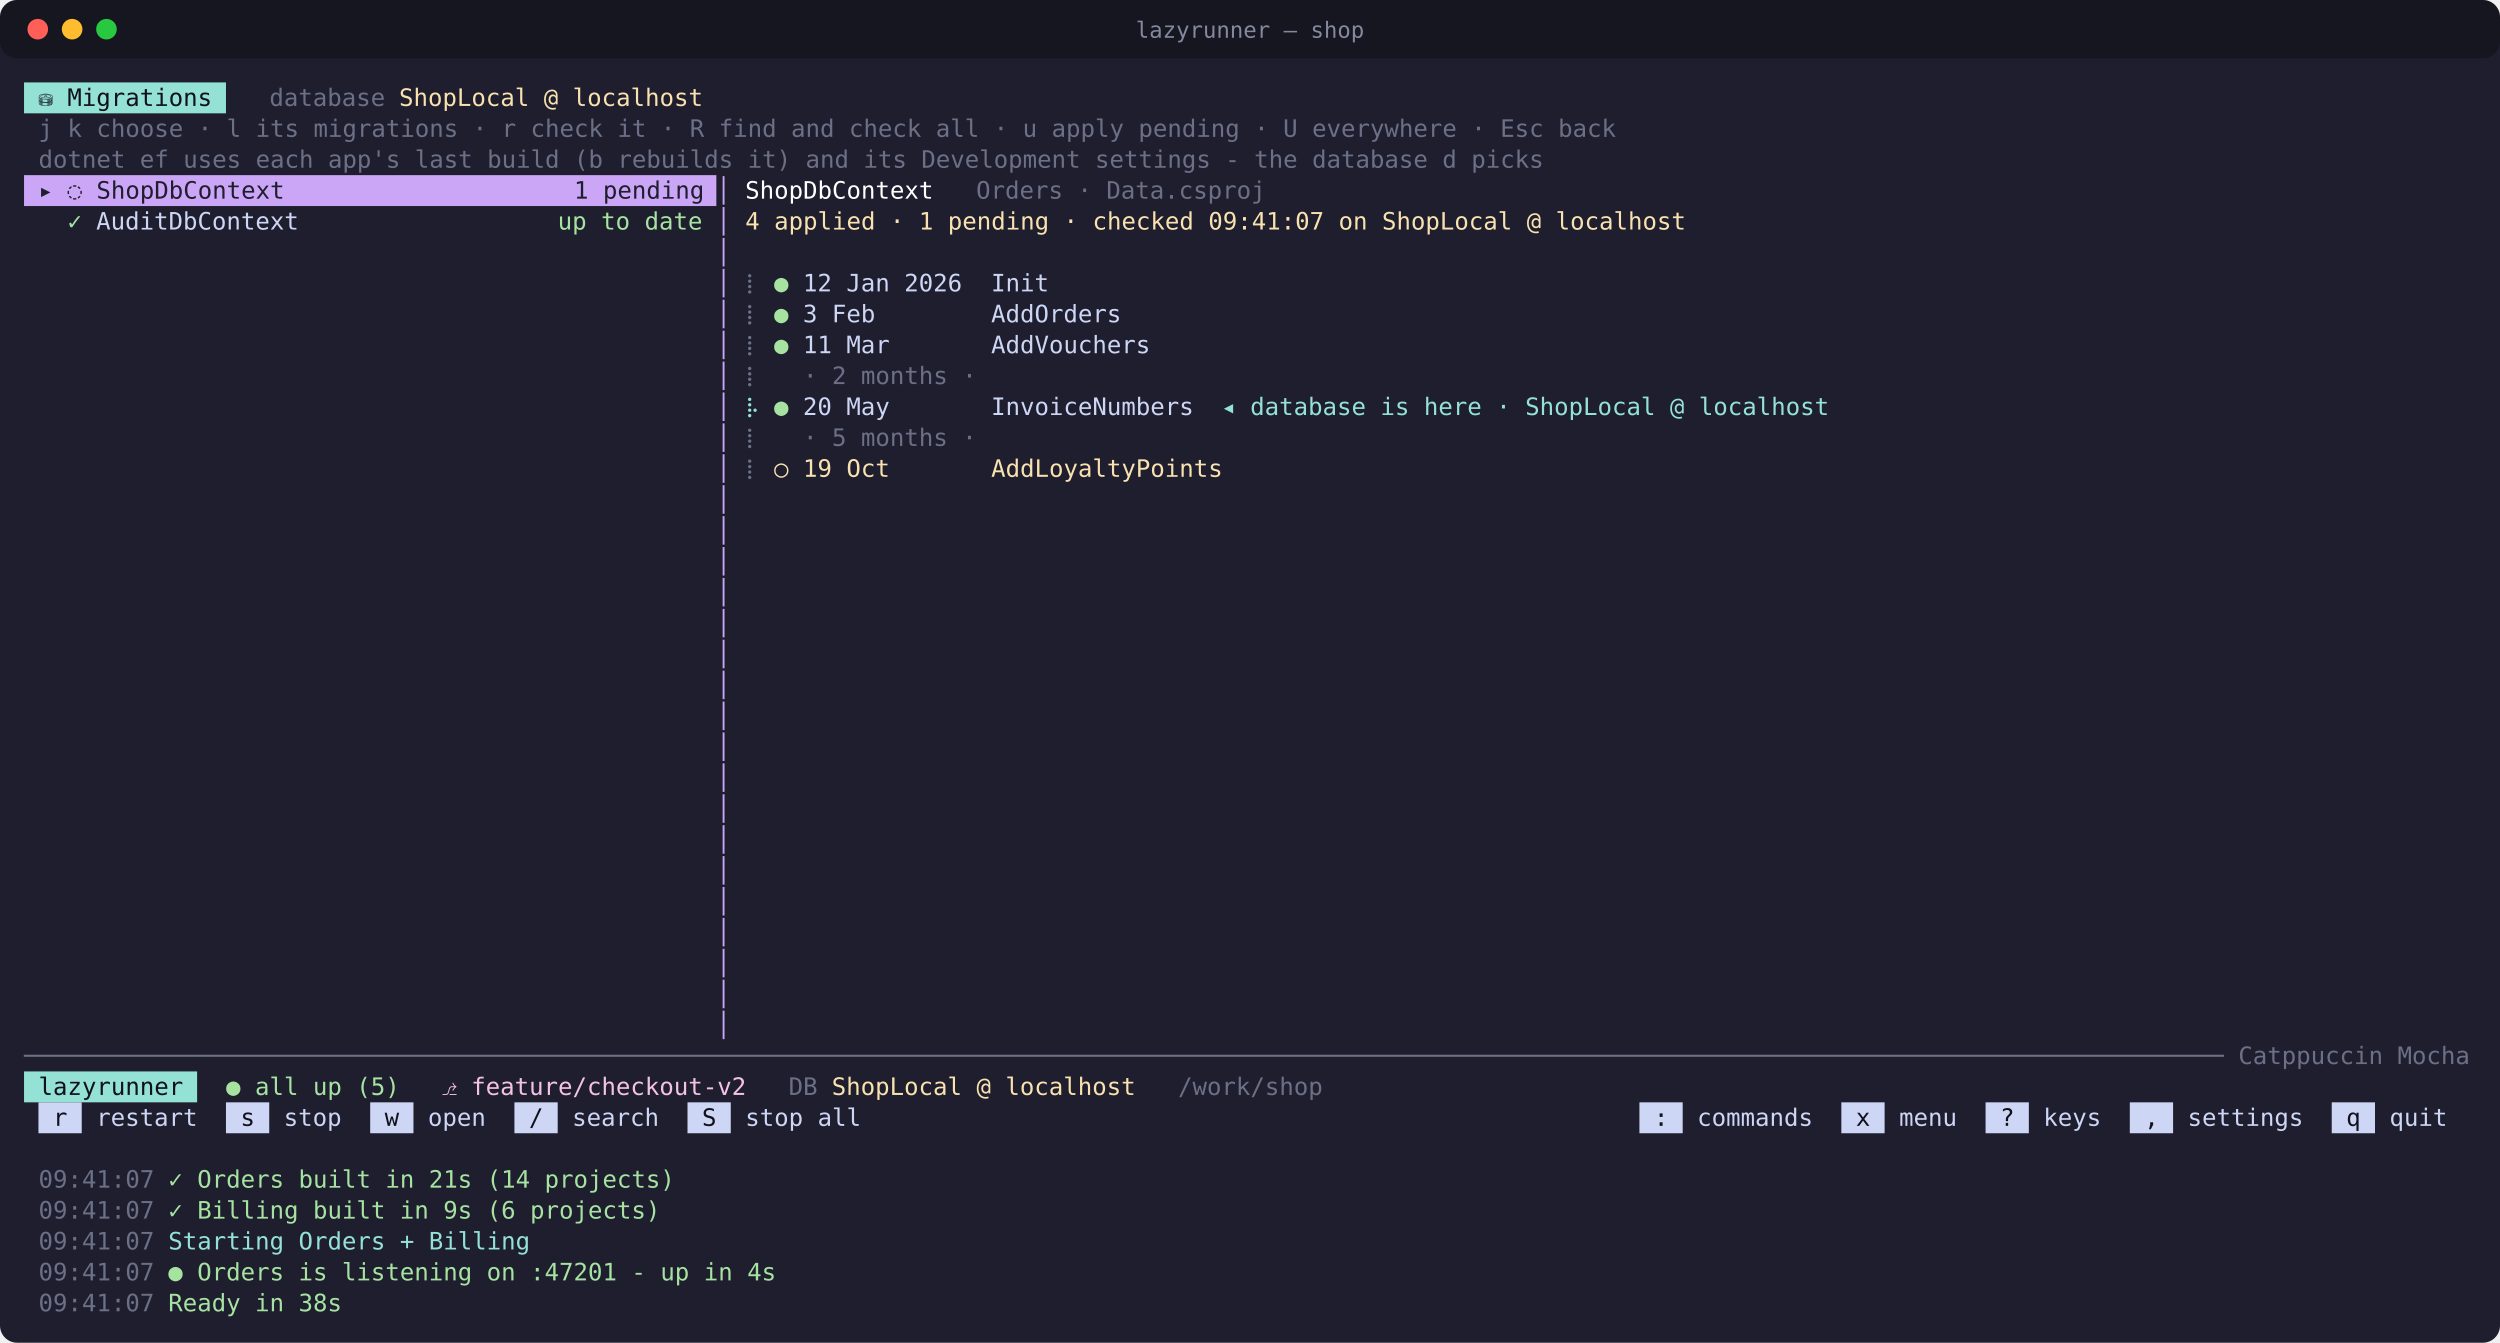
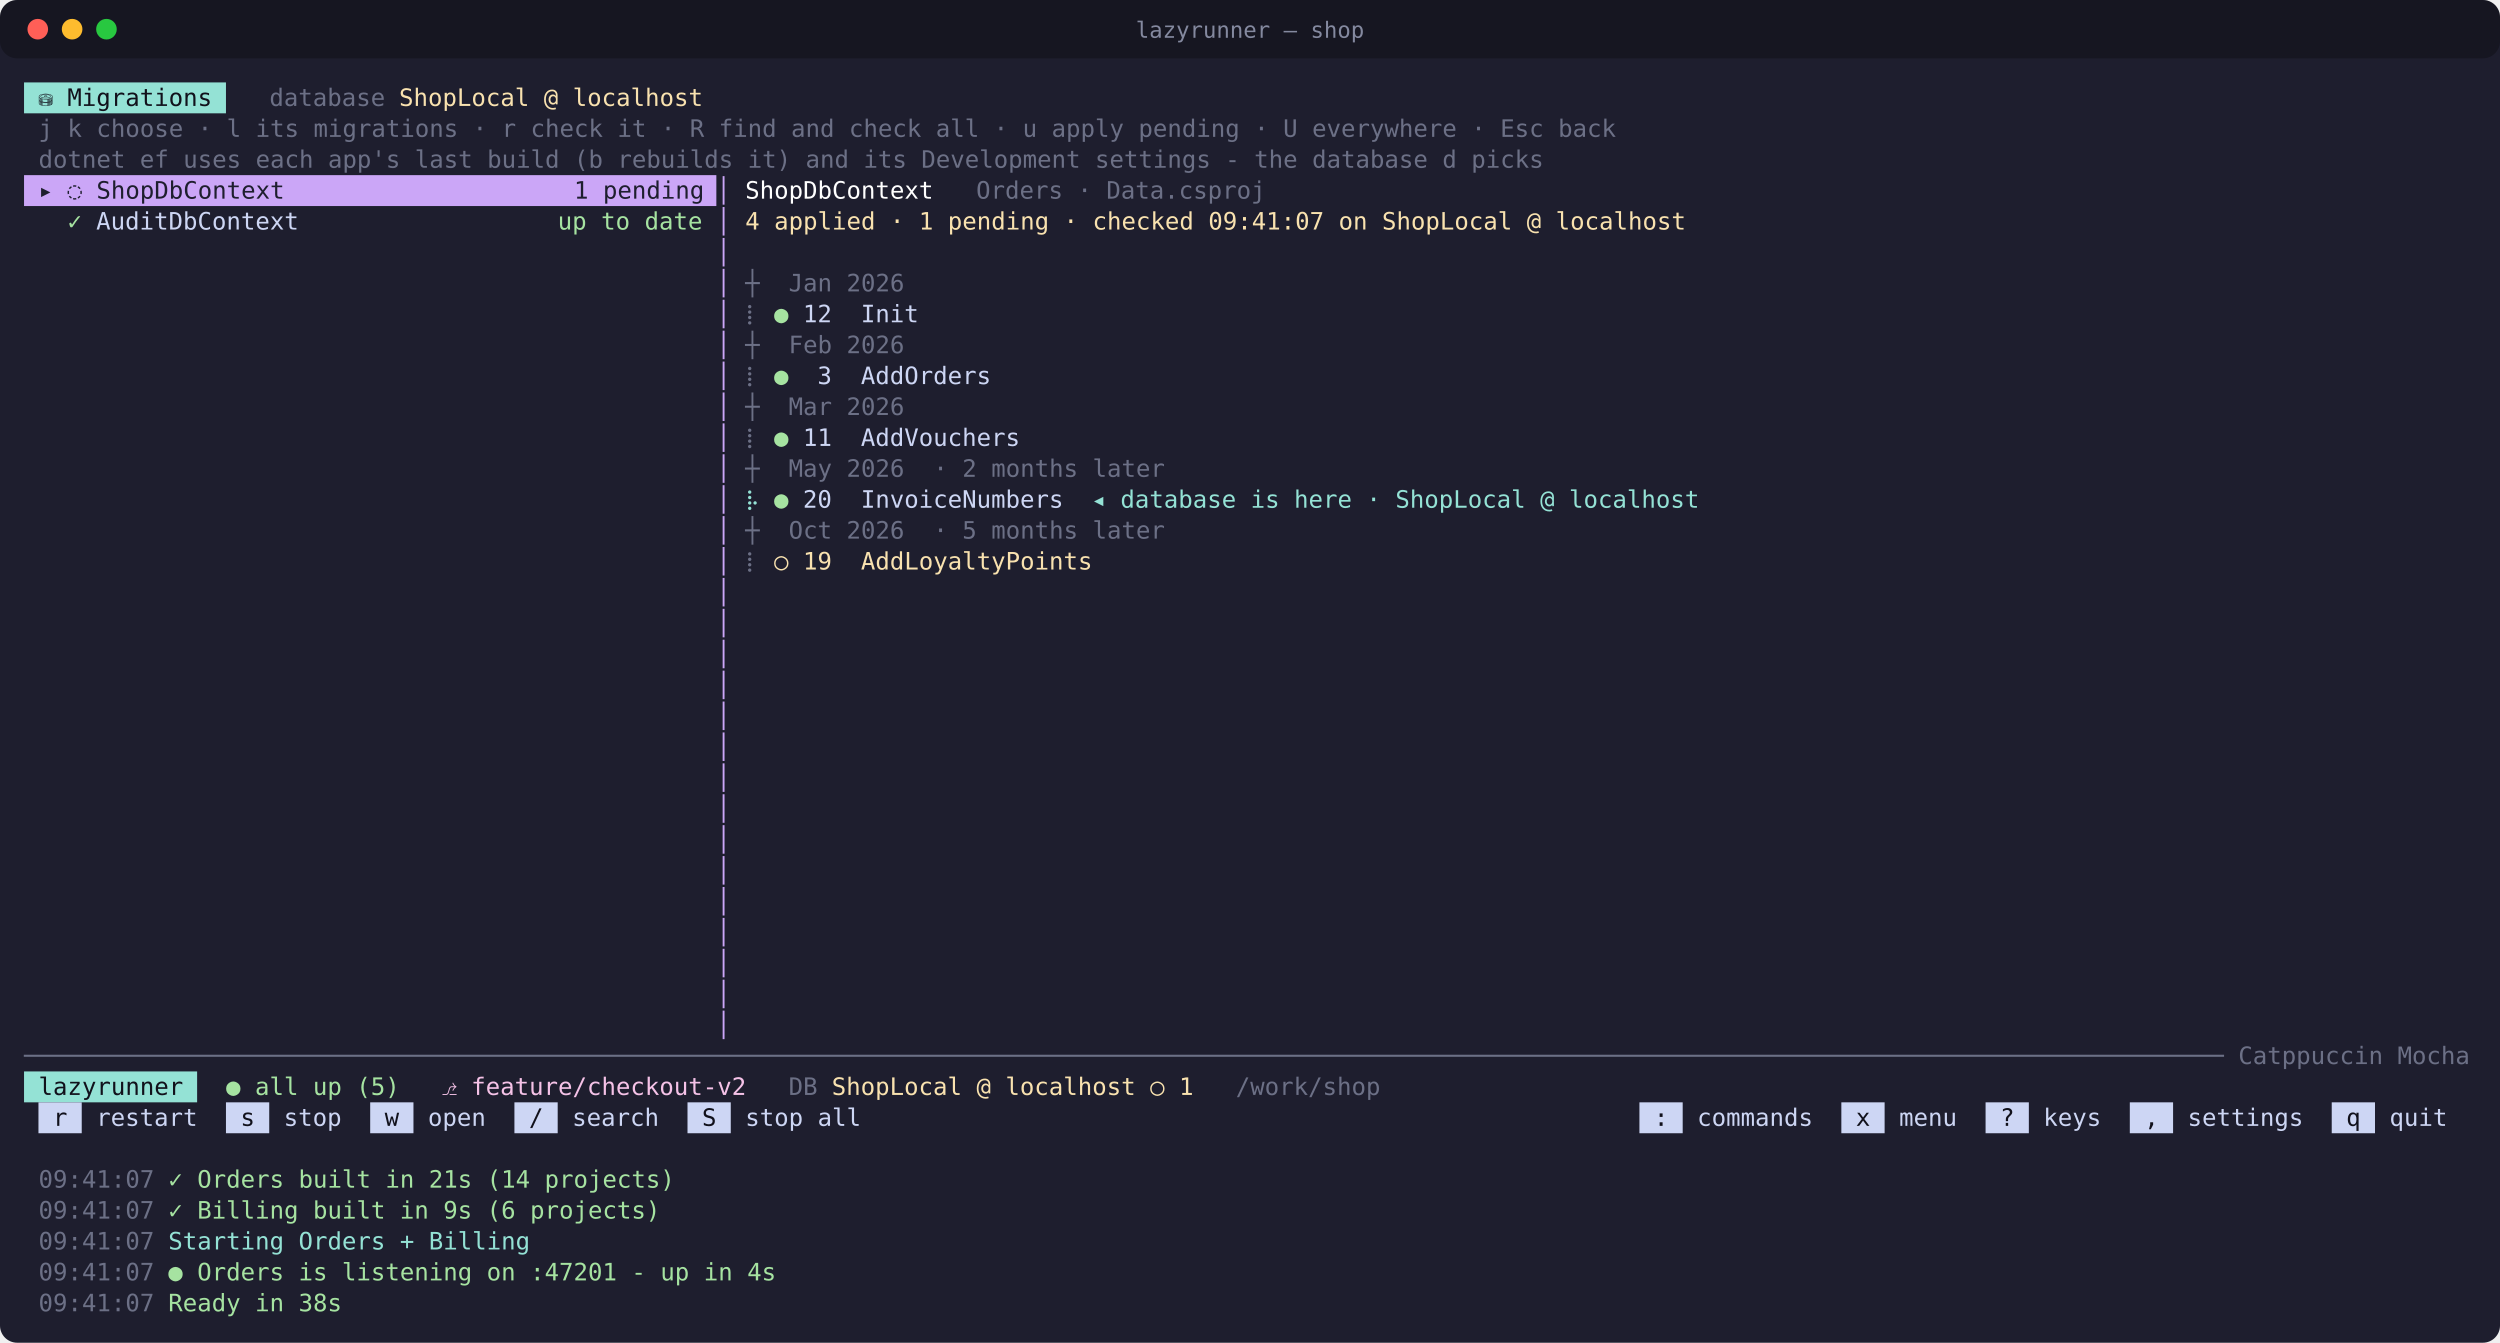
<svg xmlns="http://www.w3.org/2000/svg" width="1456" height="782" viewBox="0 0 1456 782" font-family="'Cascadia Mono', 'Cascadia Code', Consolas, 'DejaVu Sans Mono', Menlo, monospace" font-size="14">
  <rect width="100%" height="100%" rx="10" fill="#1e1e2e" />
  <rect width="100%" height="34" rx="10" fill="#000000" fill-opacity="0.28" />
  <circle cx="22" cy="17" r="6" fill="#ff5f57" />
  <circle cx="42" cy="17" r="6" fill="#febc2e" />
  <circle cx="62" cy="17" r="6" fill="#28c840" />
  <text x="728" y="22" fill="#cdd6f4" fill-opacity="0.6" font-size="13" text-anchor="middle">lazyrunner — shop</text>
  <rect x="14.0" y="48.0" width="117.6" height="18" fill="#94e2d5" />
  <text x="14.0" y="61.7" fill="#11111b" textLength="117.6" lengthAdjust="spacingAndGlyphs" xml:space="preserve"> ⛁ Migrations </text>
  <text x="131.6" y="61.7" fill="#6c7086" textLength="100.8" lengthAdjust="spacingAndGlyphs" xml:space="preserve">   database </text>
  <text x="232.4" y="61.7" fill="#f9e2af" textLength="176.4" lengthAdjust="spacingAndGlyphs" xml:space="preserve">ShopLocal @ localhost</text>
  <text x="14.0" y="79.7" fill="#6c7086" textLength="924.0" lengthAdjust="spacingAndGlyphs" xml:space="preserve"> j k choose · l its migrations · r check it · R find and check all · u apply pending · U everywhere · Esc back</text>
  <text x="14.0" y="97.7" fill="#6c7086" textLength="882.0" lengthAdjust="spacingAndGlyphs" xml:space="preserve"> dotnet ef uses each app's last build (b rebuilds it) and its Development settings - the database d picks</text>
  <rect x="14.0" y="102.0" width="403.2" height="18" fill="#cba6f7" />
  <text x="14.0" y="115.7" fill="#1e1e2e" textLength="403.2" lengthAdjust="spacingAndGlyphs" xml:space="preserve"> ▸ ◌ ShopDbContext                    1 pending </text>
  <text x="417.2" y="115.7" fill="#cba6f7" textLength="16.8" lengthAdjust="spacingAndGlyphs" xml:space="preserve">│ </text>
  <text x="434.0" y="115.7" fill="#ffffff" textLength="109.2" lengthAdjust="spacingAndGlyphs" xml:space="preserve">ShopDbContext</text>
  <text x="543.2" y="115.7" fill="#6c7086" textLength="193.2" lengthAdjust="spacingAndGlyphs" xml:space="preserve">   Orders · Data.csproj</text>
  <text x="14.0" y="133.7" fill="#a6e3a1" textLength="42.0" lengthAdjust="spacingAndGlyphs" xml:space="preserve">   ✓ </text>
  <text x="56.0" y="133.7" fill="#cdd6f4" textLength="268.8" lengthAdjust="spacingAndGlyphs" xml:space="preserve">AuditDbContext                  </text>
  <text x="324.8" y="133.7" fill="#a6e3a1" textLength="84.0" lengthAdjust="spacingAndGlyphs" xml:space="preserve">up to date</text>
  <text x="417.2" y="133.7" fill="#cba6f7" textLength="16.8" lengthAdjust="spacingAndGlyphs" xml:space="preserve">│ </text>
  <text x="434.0" y="133.7" fill="#f9e2af" textLength="546.0" lengthAdjust="spacingAndGlyphs" xml:space="preserve">4 applied · 1 pending · checked 09:41:07 on ShopLocal @ localhost</text>
  <text x="417.2" y="151.7" fill="#cba6f7" textLength="16.8" lengthAdjust="spacingAndGlyphs" xml:space="preserve">│ </text>
  <text x="417.2" y="169.7" fill="#cba6f7" textLength="16.8" lengthAdjust="spacingAndGlyphs" xml:space="preserve">│ </text>
-   <text x="434.0" y="169.7" fill="#6c7086" textLength="16.8" lengthAdjust="spacingAndGlyphs" xml:space="preserve">⡇ </text>
-   <text x="450.8" y="169.7" fill="#a6e3a1" textLength="8.4" lengthAdjust="spacingAndGlyphs" xml:space="preserve">●</text>
-   <text x="459.2" y="169.7" fill="#cdd6f4" textLength="982.8" lengthAdjust="spacingAndGlyphs" xml:space="preserve"> 12 Jan 2026  Init                                                                                                   </text>
+   <text x="434.0" y="169.7" fill="#6c7086" textLength="92.4" lengthAdjust="spacingAndGlyphs" xml:space="preserve">┼  Jan 2026</text>
  <text x="417.2" y="187.7" fill="#cba6f7" textLength="16.8" lengthAdjust="spacingAndGlyphs" xml:space="preserve">│ </text>
  <text x="434.0" y="187.7" fill="#6c7086" textLength="16.8" lengthAdjust="spacingAndGlyphs" xml:space="preserve">⡇ </text>
  <text x="450.8" y="187.7" fill="#a6e3a1" textLength="8.4" lengthAdjust="spacingAndGlyphs" xml:space="preserve">●</text>
-   <text x="459.2" y="187.7" fill="#cdd6f4" textLength="982.8" lengthAdjust="spacingAndGlyphs" xml:space="preserve"> 3 Feb        AddOrders                                                                                              </text>
+   <text x="459.2" y="187.7" fill="#cdd6f4" textLength="982.8" lengthAdjust="spacingAndGlyphs" xml:space="preserve"> 12  Init                                                                                                            </text>
  <text x="417.2" y="205.7" fill="#cba6f7" textLength="16.8" lengthAdjust="spacingAndGlyphs" xml:space="preserve">│ </text>
-   <text x="434.0" y="205.7" fill="#6c7086" textLength="16.8" lengthAdjust="spacingAndGlyphs" xml:space="preserve">⡇ </text>
-   <text x="450.8" y="205.7" fill="#a6e3a1" textLength="8.4" lengthAdjust="spacingAndGlyphs" xml:space="preserve">●</text>
-   <text x="459.2" y="205.7" fill="#cdd6f4" textLength="982.8" lengthAdjust="spacingAndGlyphs" xml:space="preserve"> 11 Mar       AddVouchers                                                                                            </text>
+   <text x="434.0" y="205.7" fill="#6c7086" textLength="92.4" lengthAdjust="spacingAndGlyphs" xml:space="preserve">┼  Feb 2026</text>
  <text x="417.2" y="223.7" fill="#cba6f7" textLength="16.8" lengthAdjust="spacingAndGlyphs" xml:space="preserve">│ </text>
-   <text x="434.0" y="223.7" fill="#6c7086" textLength="134.4" lengthAdjust="spacingAndGlyphs" xml:space="preserve">⡇   · 2 months ·</text>
+   <text x="434.0" y="223.7" fill="#6c7086" textLength="16.8" lengthAdjust="spacingAndGlyphs" xml:space="preserve">⡇ </text>
+   <text x="450.8" y="223.7" fill="#a6e3a1" textLength="8.4" lengthAdjust="spacingAndGlyphs" xml:space="preserve">●</text>
+   <text x="459.2" y="223.7" fill="#cdd6f4" textLength="982.8" lengthAdjust="spacingAndGlyphs" xml:space="preserve">  3  AddOrders                                                                                                       </text>
  <text x="417.2" y="241.7" fill="#cba6f7" textLength="16.8" lengthAdjust="spacingAndGlyphs" xml:space="preserve">│ </text>
-   <text x="434.0" y="241.7" fill="#94e2d5" textLength="16.8" lengthAdjust="spacingAndGlyphs" xml:space="preserve">⡧ </text>
-   <text x="450.8" y="241.7" fill="#a6e3a1" textLength="8.4" lengthAdjust="spacingAndGlyphs" xml:space="preserve">●</text>
-   <text x="459.2" y="241.7" fill="#cdd6f4" textLength="235.2" lengthAdjust="spacingAndGlyphs" xml:space="preserve"> 20 May       InvoiceNumbers</text>
-   <text x="694.4" y="241.7" fill="#94e2d5" textLength="369.6" lengthAdjust="spacingAndGlyphs" xml:space="preserve">  ◂ database is here · ShopLocal @ localhost</text>
+   <text x="434.0" y="241.7" fill="#6c7086" textLength="92.4" lengthAdjust="spacingAndGlyphs" xml:space="preserve">┼  Mar 2026</text>
  <text x="417.2" y="259.7" fill="#cba6f7" textLength="16.8" lengthAdjust="spacingAndGlyphs" xml:space="preserve">│ </text>
-   <text x="434.0" y="259.7" fill="#6c7086" textLength="134.4" lengthAdjust="spacingAndGlyphs" xml:space="preserve">⡇   · 5 months ·</text>
+   <text x="434.0" y="259.7" fill="#6c7086" textLength="16.8" lengthAdjust="spacingAndGlyphs" xml:space="preserve">⡇ </text>
+   <text x="450.8" y="259.7" fill="#a6e3a1" textLength="8.4" lengthAdjust="spacingAndGlyphs" xml:space="preserve">●</text>
+   <text x="459.2" y="259.7" fill="#cdd6f4" textLength="982.8" lengthAdjust="spacingAndGlyphs" xml:space="preserve"> 11  AddVouchers                                                                                                     </text>
  <text x="417.2" y="277.7" fill="#cba6f7" textLength="16.8" lengthAdjust="spacingAndGlyphs" xml:space="preserve">│ </text>
-   <text x="434.0" y="277.7" fill="#6c7086" textLength="16.8" lengthAdjust="spacingAndGlyphs" xml:space="preserve">⡇ </text>
-   <text x="450.8" y="277.7" fill="#f9e2af" textLength="260.4" lengthAdjust="spacingAndGlyphs" xml:space="preserve">○ 19 Oct       AddLoyaltyPoints</text>
+   <text x="434.0" y="277.7" fill="#6c7086" textLength="243.6" lengthAdjust="spacingAndGlyphs" xml:space="preserve">┼  May 2026  · 2 months later</text>
  <text x="417.2" y="295.7" fill="#cba6f7" textLength="16.8" lengthAdjust="spacingAndGlyphs" xml:space="preserve">│ </text>
+   <text x="434.0" y="295.7" fill="#94e2d5" textLength="16.8" lengthAdjust="spacingAndGlyphs" xml:space="preserve">⡧ </text>
+   <text x="450.8" y="295.7" fill="#a6e3a1" textLength="8.4" lengthAdjust="spacingAndGlyphs" xml:space="preserve">●</text>
+   <text x="459.2" y="295.7" fill="#cdd6f4" textLength="159.6" lengthAdjust="spacingAndGlyphs" xml:space="preserve"> 20  InvoiceNumbers</text>
+   <text x="618.8" y="295.7" fill="#94e2d5" textLength="369.6" lengthAdjust="spacingAndGlyphs" xml:space="preserve">  ◂ database is here · ShopLocal @ localhost</text>
  <text x="417.2" y="313.7" fill="#cba6f7" textLength="16.8" lengthAdjust="spacingAndGlyphs" xml:space="preserve">│ </text>
+   <text x="434.0" y="313.7" fill="#6c7086" textLength="243.6" lengthAdjust="spacingAndGlyphs" xml:space="preserve">┼  Oct 2026  · 5 months later</text>
  <text x="417.2" y="331.7" fill="#cba6f7" textLength="16.8" lengthAdjust="spacingAndGlyphs" xml:space="preserve">│ </text>
+   <text x="434.0" y="331.7" fill="#6c7086" textLength="16.8" lengthAdjust="spacingAndGlyphs" xml:space="preserve">⡇ </text>
+   <text x="450.8" y="331.7" fill="#f9e2af" textLength="184.8" lengthAdjust="spacingAndGlyphs" xml:space="preserve">○ 19  AddLoyaltyPoints</text>
  <text x="417.2" y="349.7" fill="#cba6f7" textLength="16.8" lengthAdjust="spacingAndGlyphs" xml:space="preserve">│ </text>
  <text x="417.2" y="367.7" fill="#cba6f7" textLength="16.8" lengthAdjust="spacingAndGlyphs" xml:space="preserve">│ </text>
  <text x="417.2" y="385.7" fill="#cba6f7" textLength="16.8" lengthAdjust="spacingAndGlyphs" xml:space="preserve">│ </text>
  <text x="417.2" y="403.7" fill="#cba6f7" textLength="16.8" lengthAdjust="spacingAndGlyphs" xml:space="preserve">│ </text>
  <text x="417.2" y="421.7" fill="#cba6f7" textLength="16.8" lengthAdjust="spacingAndGlyphs" xml:space="preserve">│ </text>
  <text x="417.2" y="439.7" fill="#cba6f7" textLength="16.8" lengthAdjust="spacingAndGlyphs" xml:space="preserve">│ </text>
  <text x="417.2" y="457.7" fill="#cba6f7" textLength="16.8" lengthAdjust="spacingAndGlyphs" xml:space="preserve">│ </text>
  <text x="417.2" y="475.7" fill="#cba6f7" textLength="16.8" lengthAdjust="spacingAndGlyphs" xml:space="preserve">│ </text>
  <text x="417.2" y="493.7" fill="#cba6f7" textLength="16.8" lengthAdjust="spacingAndGlyphs" xml:space="preserve">│ </text>
  <text x="417.2" y="511.7" fill="#cba6f7" textLength="16.8" lengthAdjust="spacingAndGlyphs" xml:space="preserve">│ </text>
  <text x="417.2" y="529.7" fill="#cba6f7" textLength="16.8" lengthAdjust="spacingAndGlyphs" xml:space="preserve">│ </text>
  <text x="417.2" y="547.7" fill="#cba6f7" textLength="16.8" lengthAdjust="spacingAndGlyphs" xml:space="preserve">│ </text>
  <text x="417.2" y="565.7" fill="#cba6f7" textLength="16.8" lengthAdjust="spacingAndGlyphs" xml:space="preserve">│ </text>
  <text x="417.2" y="583.7" fill="#cba6f7" textLength="16.8" lengthAdjust="spacingAndGlyphs" xml:space="preserve">│ </text>
  <text x="417.2" y="601.7" fill="#cba6f7" textLength="16.8" lengthAdjust="spacingAndGlyphs" xml:space="preserve">│ </text>
  <text x="14.0" y="619.7" fill="#6c7086" textLength="1428.0" lengthAdjust="spacingAndGlyphs" xml:space="preserve">──────────────────────────────────────────────────────────────────────────────────────────────────────────────────────────────────────────────────────── Catppuccin Mocha </text>
  <rect x="14.0" y="624.0" width="100.8" height="18" fill="#94e2d5" />
  <text x="14.0" y="637.7" fill="#11111b" textLength="100.8" lengthAdjust="spacingAndGlyphs" xml:space="preserve"> lazyrunner </text>
  <text x="114.8" y="637.7" fill="#a6e3a1" textLength="117.6" lengthAdjust="spacingAndGlyphs" xml:space="preserve">  ● all up (5)</text>
  <text x="232.4" y="637.7" fill="#f5c2e7" textLength="201.6" lengthAdjust="spacingAndGlyphs" xml:space="preserve">   ⎇ feature/checkout-v2</text>
  <text x="434.0" y="637.7" fill="#6c7086" textLength="50.4" lengthAdjust="spacingAndGlyphs" xml:space="preserve">   DB </text>
-   <text x="484.4" y="637.7" fill="#f9e2af" textLength="176.4" lengthAdjust="spacingAndGlyphs" xml:space="preserve">ShopLocal @ localhost</text>
-   <text x="660.8" y="637.7" fill="#6c7086" textLength="109.2" lengthAdjust="spacingAndGlyphs" xml:space="preserve">   /work/shop</text>
+   <text x="484.4" y="637.7" fill="#f9e2af" textLength="210.0" lengthAdjust="spacingAndGlyphs" xml:space="preserve">ShopLocal @ localhost ○ 1</text>
+   <text x="694.4" y="637.7" fill="#6c7086" textLength="109.2" lengthAdjust="spacingAndGlyphs" xml:space="preserve">   /work/shop</text>
  <rect x="22.4" y="642.0" width="25.2" height="18" fill="#cdd6f4" />
  <rect x="131.6" y="642.0" width="25.2" height="18" fill="#cdd6f4" />
  <rect x="215.6" y="642.0" width="25.2" height="18" fill="#cdd6f4" />
  <rect x="299.6" y="642.0" width="25.2" height="18" fill="#cdd6f4" />
  <rect x="400.4" y="642.0" width="25.2" height="18" fill="#cdd6f4" />
  <rect x="954.8" y="642.0" width="25.2" height="18" fill="#cdd6f4" />
  <rect x="1072.4" y="642.0" width="25.2" height="18" fill="#cdd6f4" />
  <rect x="1156.4" y="642.0" width="25.2" height="18" fill="#cdd6f4" />
  <rect x="1240.4" y="642.0" width="25.2" height="18" fill="#cdd6f4" />
  <rect x="1358.0" y="642.0" width="25.2" height="18" fill="#cdd6f4" />
  <text x="22.4" y="655.7" fill="#11111b" textLength="25.2" lengthAdjust="spacingAndGlyphs" xml:space="preserve"> r </text>
  <text x="47.6" y="655.7" fill="#cdd6f4" textLength="84.0" lengthAdjust="spacingAndGlyphs" xml:space="preserve"> restart  </text>
  <text x="131.6" y="655.7" fill="#11111b" textLength="25.2" lengthAdjust="spacingAndGlyphs" xml:space="preserve"> s </text>
  <text x="156.8" y="655.7" fill="#cdd6f4" textLength="58.8" lengthAdjust="spacingAndGlyphs" xml:space="preserve"> stop  </text>
  <text x="215.6" y="655.7" fill="#11111b" textLength="25.2" lengthAdjust="spacingAndGlyphs" xml:space="preserve"> w </text>
  <text x="240.8" y="655.7" fill="#cdd6f4" textLength="58.8" lengthAdjust="spacingAndGlyphs" xml:space="preserve"> open  </text>
  <text x="299.6" y="655.7" fill="#11111b" textLength="25.2" lengthAdjust="spacingAndGlyphs" xml:space="preserve"> / </text>
  <text x="324.8" y="655.7" fill="#cdd6f4" textLength="75.6" lengthAdjust="spacingAndGlyphs" xml:space="preserve"> search  </text>
  <text x="400.4" y="655.7" fill="#11111b" textLength="25.2" lengthAdjust="spacingAndGlyphs" xml:space="preserve"> S </text>
  <text x="425.6" y="655.7" fill="#cdd6f4" textLength="529.2" lengthAdjust="spacingAndGlyphs" xml:space="preserve"> stop all                                                      </text>
  <text x="954.8" y="655.7" fill="#11111b" textLength="25.2" lengthAdjust="spacingAndGlyphs" xml:space="preserve"> : </text>
  <text x="980.0" y="655.7" fill="#cdd6f4" textLength="92.4" lengthAdjust="spacingAndGlyphs" xml:space="preserve"> commands  </text>
  <text x="1072.4" y="655.7" fill="#11111b" textLength="25.2" lengthAdjust="spacingAndGlyphs" xml:space="preserve"> x </text>
  <text x="1097.6" y="655.7" fill="#cdd6f4" textLength="58.8" lengthAdjust="spacingAndGlyphs" xml:space="preserve"> menu  </text>
  <text x="1156.4" y="655.7" fill="#11111b" textLength="25.2" lengthAdjust="spacingAndGlyphs" xml:space="preserve"> ? </text>
  <text x="1181.6" y="655.7" fill="#cdd6f4" textLength="58.8" lengthAdjust="spacingAndGlyphs" xml:space="preserve"> keys  </text>
  <text x="1240.4" y="655.7" fill="#11111b" textLength="25.2" lengthAdjust="spacingAndGlyphs" xml:space="preserve"> , </text>
  <text x="1265.6" y="655.7" fill="#cdd6f4" textLength="92.4" lengthAdjust="spacingAndGlyphs" xml:space="preserve"> settings  </text>
  <text x="1358.0" y="655.7" fill="#11111b" textLength="25.2" lengthAdjust="spacingAndGlyphs" xml:space="preserve"> q </text>
  <text x="1383.2" y="655.7" fill="#cdd6f4" textLength="58.8" lengthAdjust="spacingAndGlyphs" xml:space="preserve"> quit  </text>
  <text x="14.0" y="691.7" fill="#6c7086" textLength="84.0" lengthAdjust="spacingAndGlyphs" xml:space="preserve"> 09:41:07 </text>
  <text x="98.0" y="691.7" fill="#a6e3a1" textLength="294.0" lengthAdjust="spacingAndGlyphs" xml:space="preserve">✓ Orders built in 21s (14 projects)</text>
  <text x="14.0" y="709.7" fill="#6c7086" textLength="84.0" lengthAdjust="spacingAndGlyphs" xml:space="preserve"> 09:41:07 </text>
  <text x="98.0" y="709.7" fill="#a6e3a1" textLength="285.6" lengthAdjust="spacingAndGlyphs" xml:space="preserve">✓ Billing built in 9s (6 projects)</text>
  <text x="14.0" y="727.7" fill="#6c7086" textLength="84.0" lengthAdjust="spacingAndGlyphs" xml:space="preserve"> 09:41:07 </text>
  <text x="98.0" y="727.7" fill="#94e2d5" textLength="210.0" lengthAdjust="spacingAndGlyphs" xml:space="preserve">Starting Orders + Billing</text>
  <text x="14.0" y="745.7" fill="#6c7086" textLength="84.0" lengthAdjust="spacingAndGlyphs" xml:space="preserve"> 09:41:07 </text>
  <text x="98.0" y="745.7" fill="#a6e3a1" textLength="352.8" lengthAdjust="spacingAndGlyphs" xml:space="preserve">● Orders is listening on :47201 - up in 4s</text>
  <text x="14.0" y="763.7" fill="#6c7086" textLength="84.0" lengthAdjust="spacingAndGlyphs" xml:space="preserve"> 09:41:07 </text>
  <text x="98.0" y="763.7" fill="#a6e3a1" textLength="100.8" lengthAdjust="spacingAndGlyphs" xml:space="preserve">Ready in 38s</text>
</svg>
